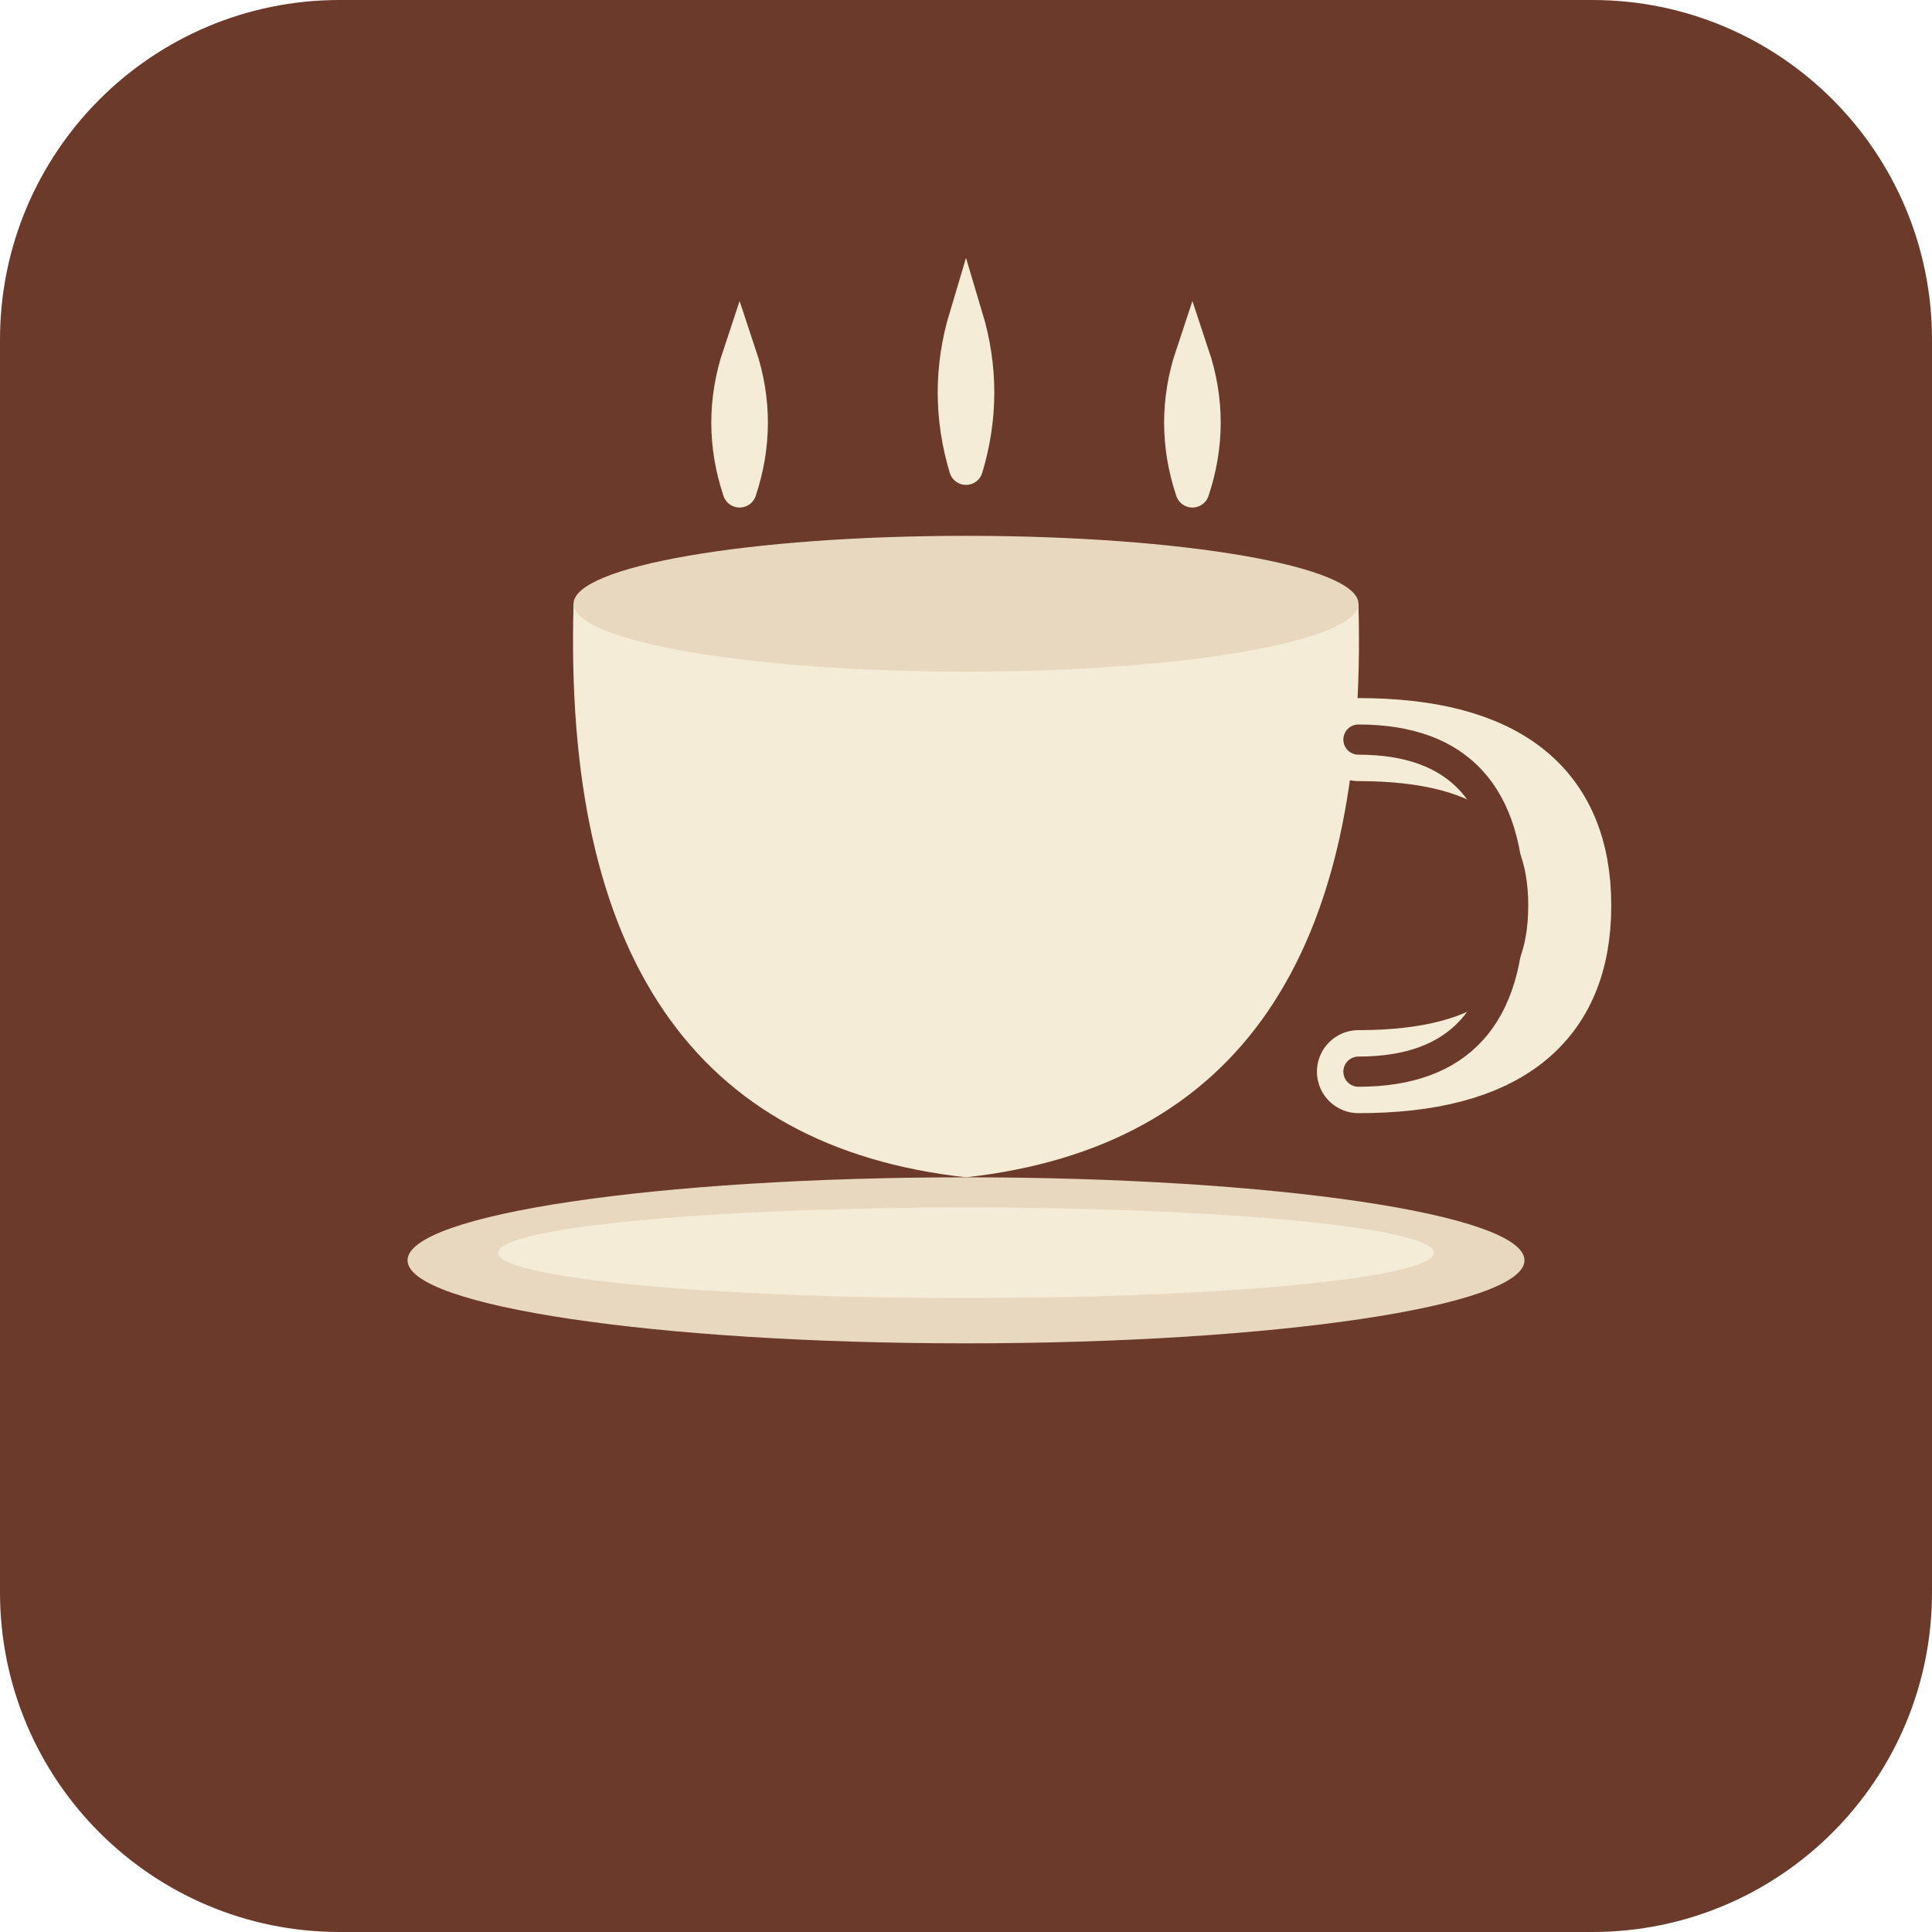
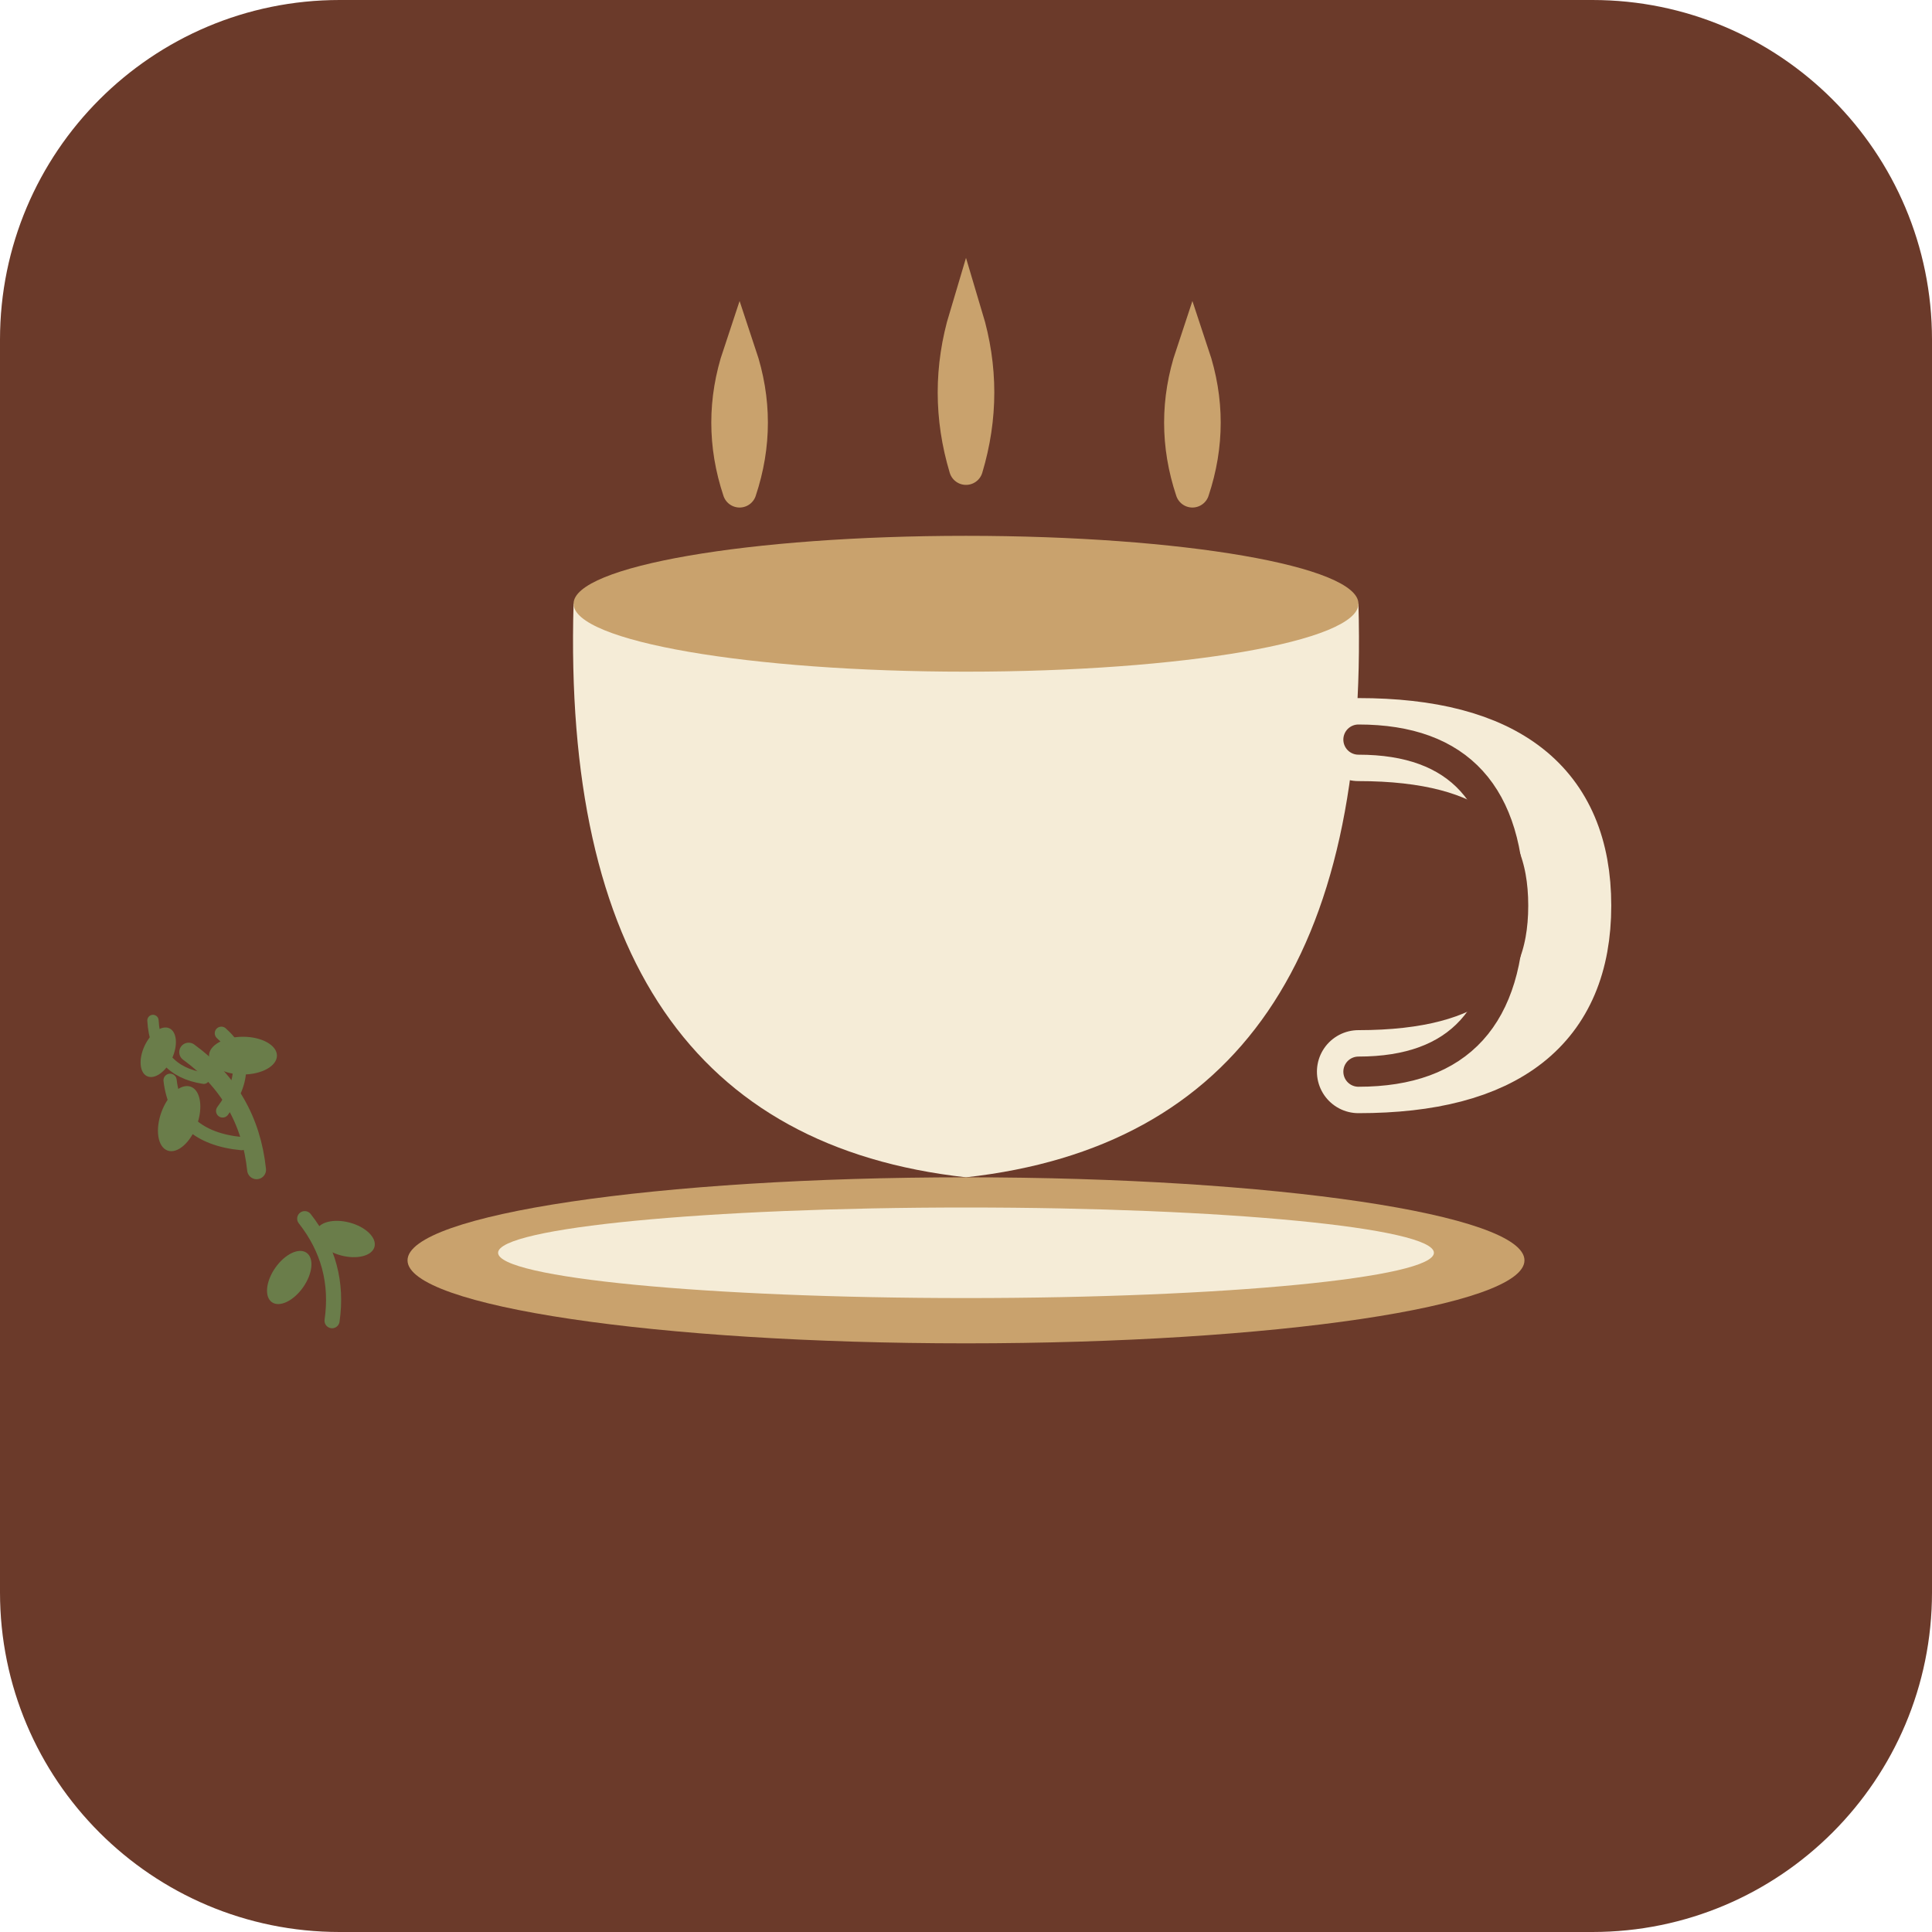
<svg xmlns="http://www.w3.org/2000/svg" viewBox="0 0 512 512">
  <rect width="512" height="512" rx="90" ry="90" fill="#6B3A2A" />
-   <path d="M196 130 Q202 112 196 94 Q190 112 196 130" stroke="#F5ECD7" stroke-width="9" fill="none" stroke-linecap="round" />
-   <path d="M256 124 Q262 104 256 84 Q250 104 256 124" stroke="#F5ECD7" stroke-width="9" fill="none" stroke-linecap="round" />
-   <path d="M316 130 Q322 112 316 94 Q310 112 316 130" stroke="#F5ECD7" stroke-width="9" fill="none" stroke-linecap="round" />
+   <g transform="translate(68, 310) rotate(-30)">
+     <path d="M0 0 Q8 -18 0 -36" stroke="#6A7D4A" stroke-width="5" fill="none" stroke-linecap="round" />
+     <path d="M0 -8 Q-14 -18 -8 -32" stroke="#6A7D4A" stroke-width="3.5" fill="none" stroke-linecap="round" />
+     <ellipse cx="-11" cy="-22" rx="9" ry="5" fill="#6A7D4A" transform="rotate(-40 -11 -22)" />
+     <path d="M0 -18 Q14 -24 10 -36" stroke="#6A7D4A" stroke-width="3.5" fill="none" stroke-linecap="round" />
+     <ellipse cx="12" cy="-28" rx="9" ry="5" fill="#6A7D4A" transform="rotate(30 12 -28)" />
+     <path d="M0 -28 Q-10 -36 -4 -48" stroke="#6A7D4A" stroke-width="3" fill="none" stroke-linecap="round" />
+     <ellipse cx="-7" cy="-40" rx="7" ry="4" fill="#6A7D4A" transform="rotate(-35 -7 -40)" />
+   </g>
+   <g transform="translate(88, 350) rotate(-15)">
+     <path d="M0 0 Q6 -14 0 -28" stroke="#6A7D4A" stroke-width="4" fill="none" stroke-linecap="round" />
+     <ellipse cx="-8" cy="-14" rx="8" ry="4.5" fill="#6A7D4A" transform="rotate(-40 -8 -14)" />
+     <ellipse cx="9" cy="-20" rx="8" ry="4.5" fill="#6A7D4A" transform="rotate(30 9 -20)" />
+   </g>
+   <path d="M196 130 Q202 112 196 94 Q190 112 196 130" stroke="#C9A26D" stroke-width="9" fill="none" stroke-linecap="round" />
+   <path d="M256 124 Q262 104 256 84 Q250 104 256 124" stroke="#C9A26D" stroke-width="9" fill="none" stroke-linecap="round" />
+   <path d="M316 130 Q322 112 316 94 Q310 112 316 130" stroke="#C9A26D" stroke-width="9" fill="none" stroke-linecap="round" />
  <path d="M152 160 Q148 300 256 312 Q364 300 360 160 Z" fill="#F5ECD7" />
-   <ellipse cx="256" cy="160" rx="104" ry="18" fill="#e8d8c0" />
+   <ellipse cx="256" cy="160" rx="104" ry="18" fill="#C9A26D" />
  <path d="M360 196 Q416 196 416 240 Q416 284 360 284" stroke="#F5ECD7" stroke-width="22" fill="none" stroke-linecap="round" />
  <path d="M360 196 Q400 196 400 240 Q400 284 360 284" stroke="#6B3A2A" stroke-width="8" fill="none" stroke-linecap="round" />
-   <ellipse cx="256" cy="334" rx="148" ry="22" fill="#e8d8c0" />
+   <ellipse cx="256" cy="334" rx="148" ry="22" fill="#C9A26D" />
  <ellipse cx="256" cy="332" rx="124" ry="12" fill="#F5ECD7" />
</svg>
